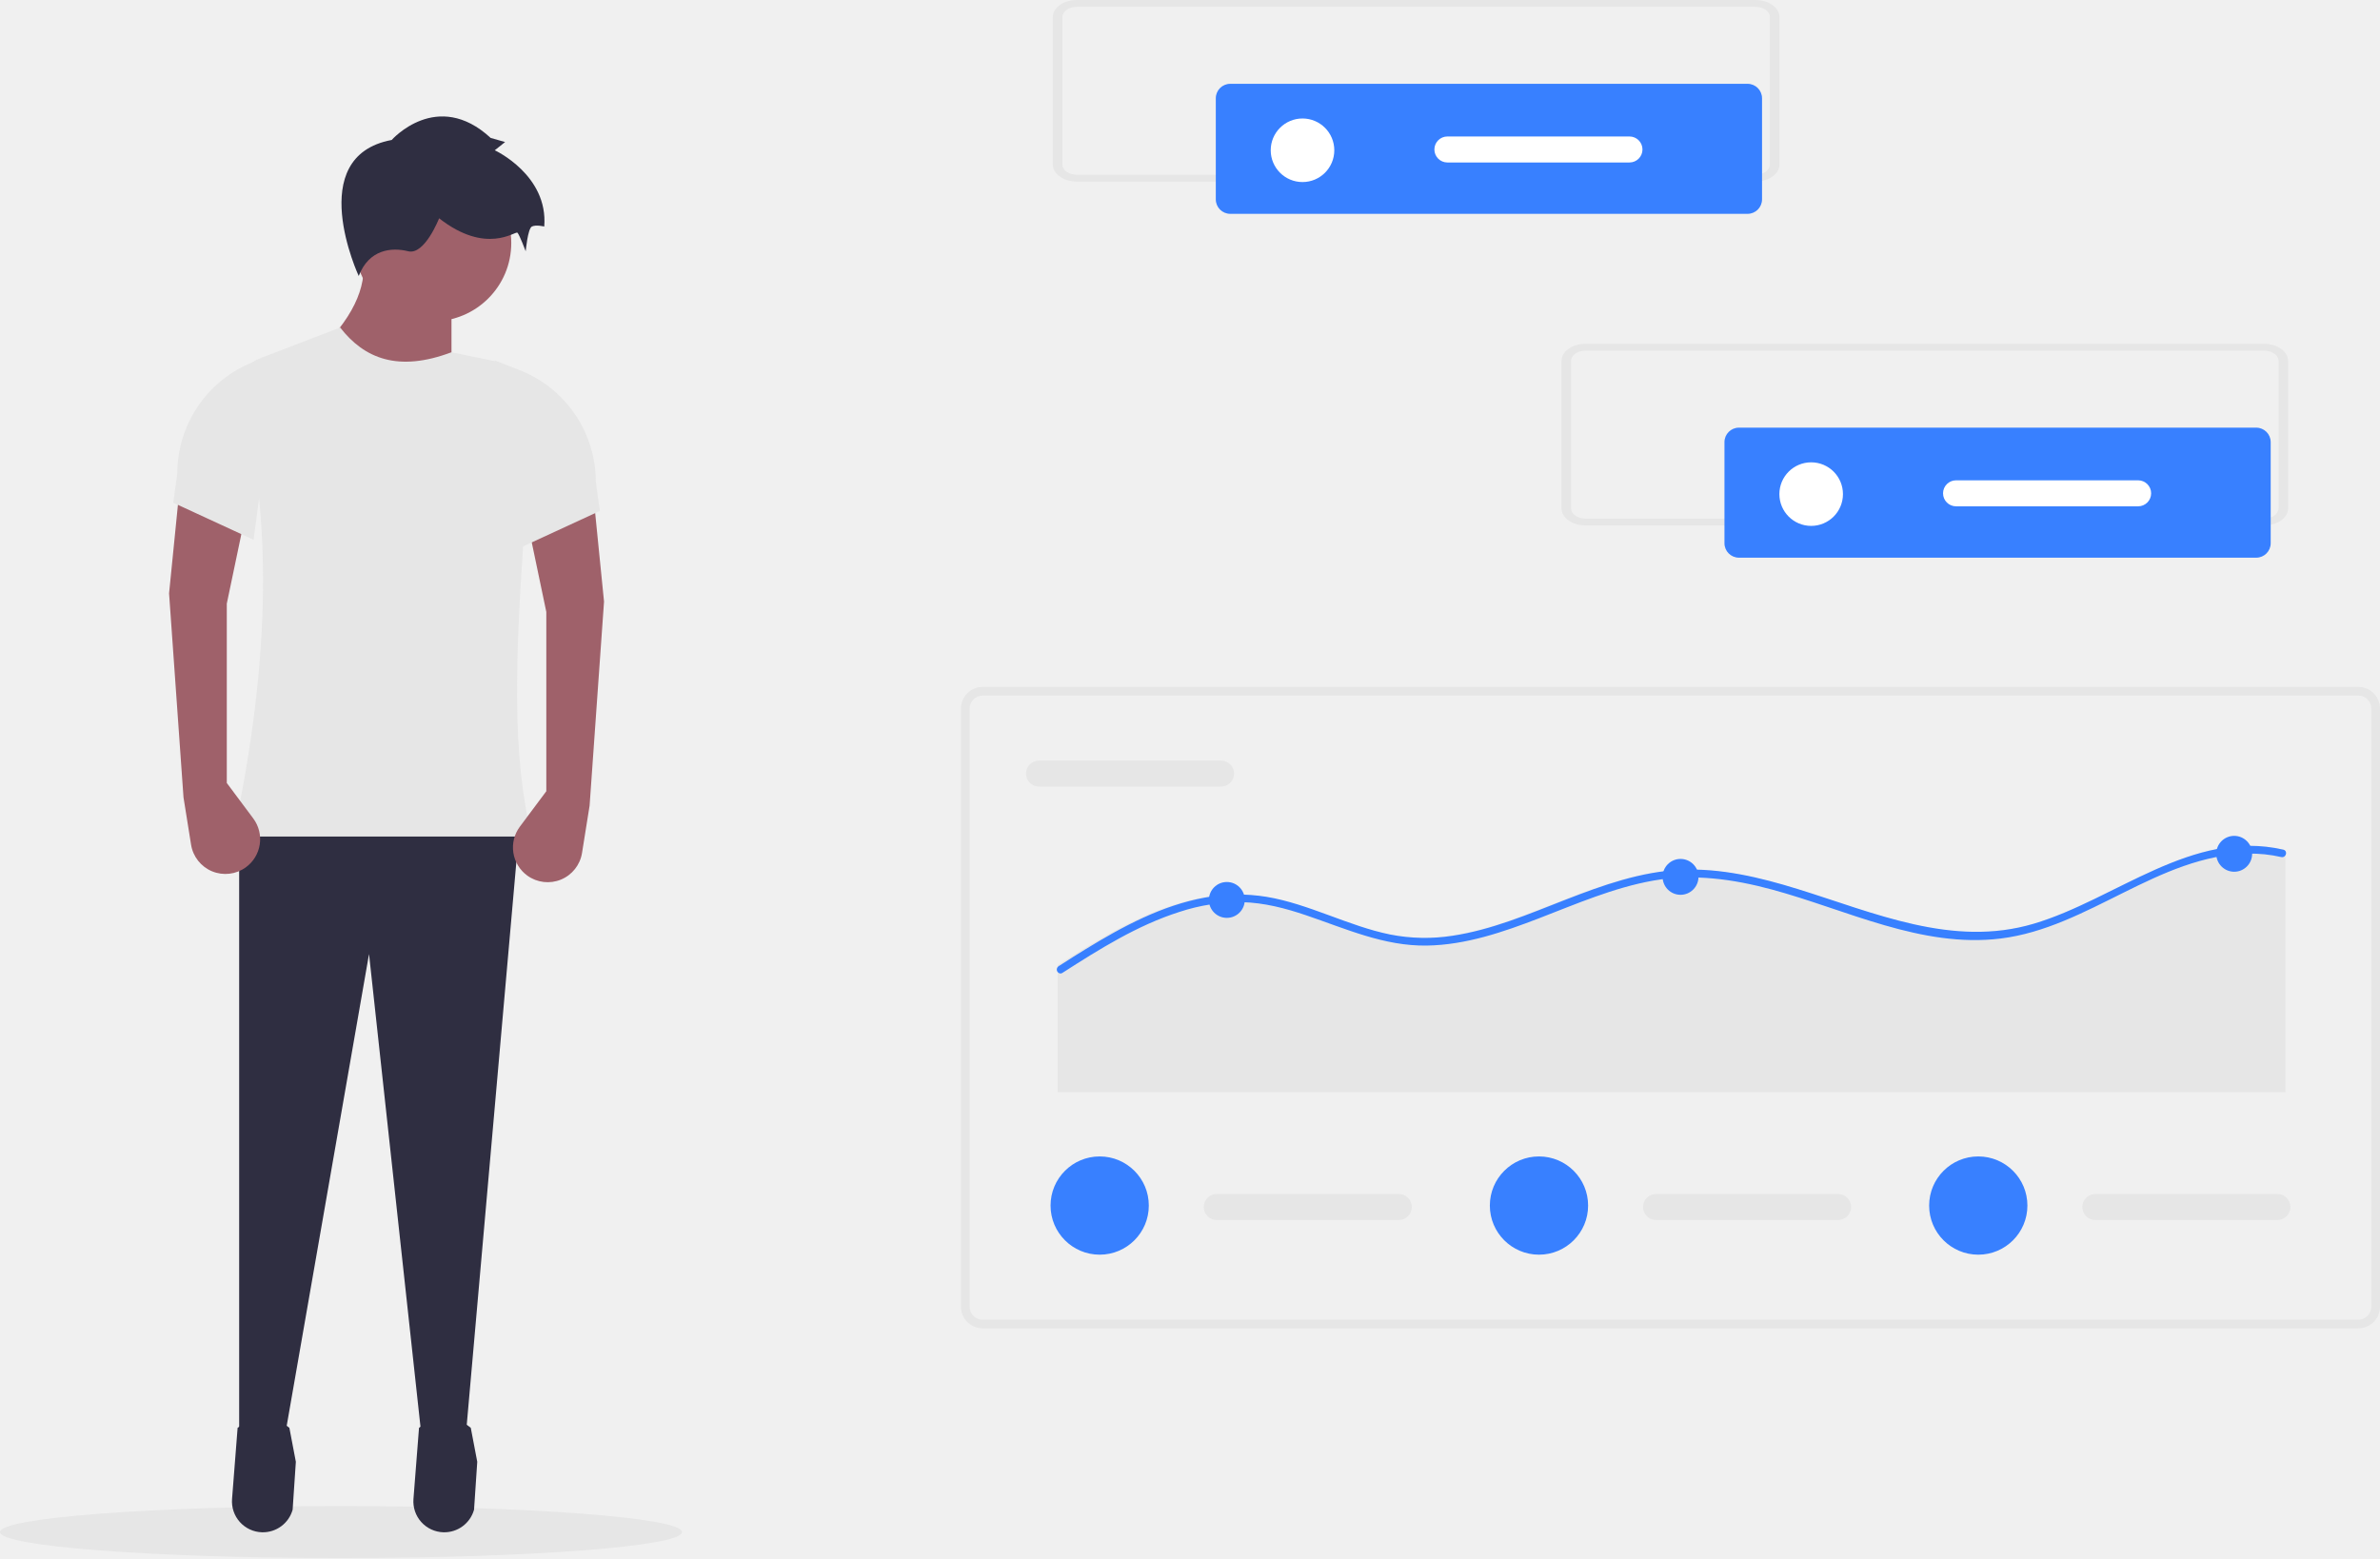
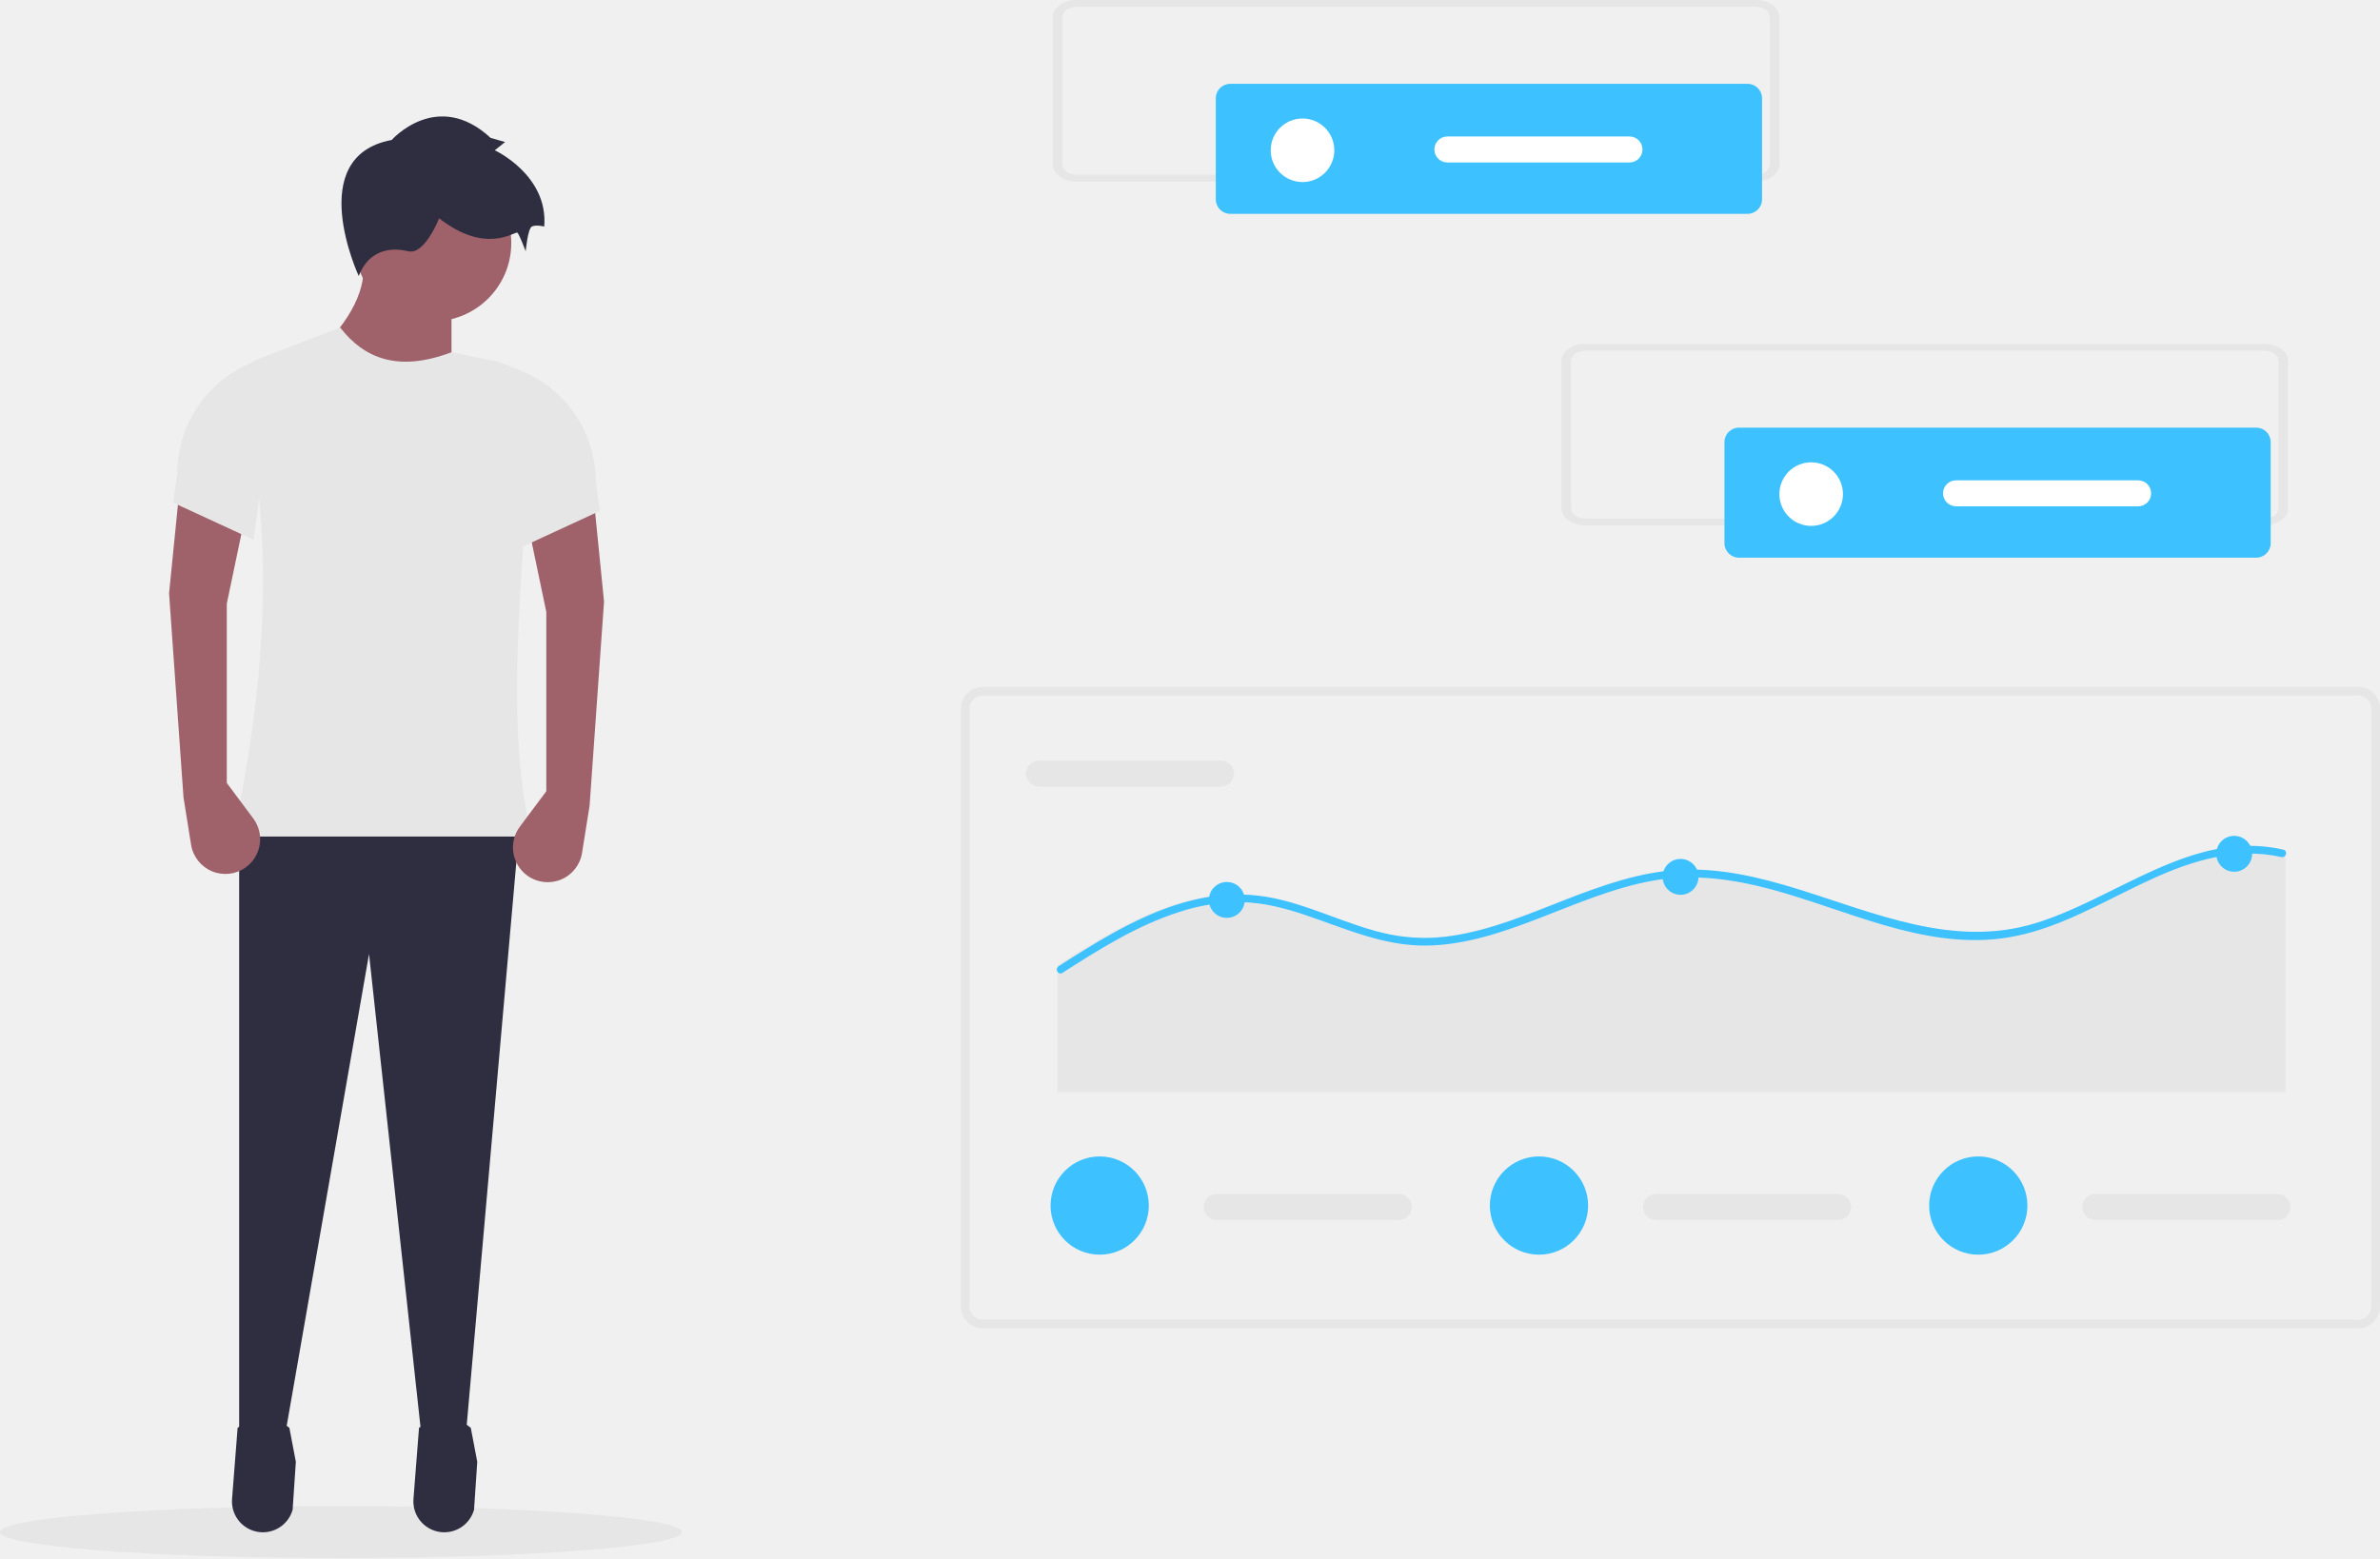
<svg xmlns="http://www.w3.org/2000/svg" id="bf74385c-6483-43b7-aa3a-5b28e4e3e168" data-name="Layer 1" width="823.5" height="539.233" viewBox="0 0 823.5 539.233">
  <ellipse cx="118" cy="530.233" rx="118" ry="9" fill="#e6e6e6" />
  <path d="M344.468,315.845l-47.076-12.839q18.856-17.793,16.405-33.524H344.468Z" transform="translate(-188.25 -180.3837)" fill="#9f616a" />
  <polygon points="161.211 496.376 146.005 498.515 127.687 330.184 98.443 497.802 82.751 498.515 82.751 285.961 179.756 285.961 161.211 496.376" fill="#2f2e41" />
  <path d="M278.898,710.693h0a10.695,10.695,0,0,0,10.607-7.816l1.111-16.575-2.239-11.755c-5.908-4.855-11.88-4.754-17.912,0L268.541,699.169A10.695,10.695,0,0,0,278.898,710.693Z" transform="translate(-188.25 -180.3837)" fill="#2f2e41" />
  <path d="M341.666,710.693h0a10.695,10.695,0,0,0,10.607-7.816l1.111-16.575-2.239-11.755c-5.908-4.855-11.88-4.754-17.912,0l-1.924,24.622A10.695,10.695,0,0,0,341.666,710.693Z" transform="translate(-188.25 -180.3837)" fill="#2f2e41" />
  <circle cx="149.799" cy="84.105" r="27.104" fill="#9f616a" />
  <path d="M372.286,469.911H268.861c13.405-62.124,13.367-112.158,2.69-152.623a10.813,10.813,0,0,1,6.576-12.853l27.825-10.702c8.354,10.788,20.142,15.5,38.517,8.559l14.581,2.991a14.982,14.982,0,0,1,11.957,15.665c-1.073,15.826-.65,31.772-1.573,45.538C366.573,409.115,365.339,442.347,372.286,469.911Z" transform="translate(-188.25 -180.3837)" fill="#e6e6e6" />
  <path d="M323.783,228.826s15.692-17.832,34.237-.713l4.993,1.427-3.566,2.853s18.545,8.559,17.118,26.391c0,0-2.853-.713-4.28,0s-2.14,8.559-2.14,8.559-2.14-5.706-2.853-6.419-10.699,7.846-27.104-4.993c0,0-4.993,12.839-10.699,11.412s-13.552-.713-17.118,8.559C312.371,275.901,293.113,234.532,323.783,228.826Z" transform="translate(-188.25 -180.3837)" fill="#2f2e41" />
  <path d="M377.278,454.219l-9.156,12.272a12.027,12.027,0,0,0,2.594,16.939l0,0a12.027,12.027,0,0,0,18.921-7.847l2.619-16.371L397.25,388.598l-3.566-35.664L370.859,361.494l6.419,30.671Z" transform="translate(-188.25 -180.3837)" fill="#9f616a" />
  <path d="M368.006,370.053l27.818-12.839-1.427-10.106a41.488,41.488,0,0,0-26.489-38.682l-8.461-3.281Z" transform="translate(-188.25 -180.3837)" fill="#e6e6e6" />
  <path d="M266.722,451.366l9.156,12.272a12.027,12.027,0,0,1-2.594,16.939l0,0a12.027,12.027,0,0,1-18.921-7.847l-2.619-16.371L246.75,385.745l3.566-35.664,22.825,8.559-6.419,30.671Z" transform="translate(-188.25 -180.3837)" fill="#9f616a" />
  <path d="M275.994,367.2l-27.818-12.839,1.427-10.106a41.488,41.488,0,0,1,26.489-38.682l8.461-3.281Z" transform="translate(-188.25 -180.3837)" fill="#e6e6e6" />
  <path d="M1004.25,640.116h-476a7.508,7.508,0,0,1-7.5-7.5v-207a7.508,7.508,0,0,1,7.5-7.5h476a7.508,7.508,0,0,1,7.5,7.5v207A7.508,7.508,0,0,1,1004.25,640.116Zm-476-219a4.505,4.505,0,0,0-4.5,4.5v207a4.505,4.505,0,0,0,4.5,4.5h476a4.505,4.505,0,0,0,4.5-4.5v-207a4.505,4.505,0,0,0-4.5-4.5Z" transform="translate(-188.25 -180.3837)" fill="#e6e6e6" />
  <path d="M547.75,443.616a4.5,4.5,0,0,0,0,9h63a4.5,4.5,0,0,0,0-9Z" transform="translate(-188.25 -180.3837)" fill="#e6e6e6" />
  <path d="M979.04,474.911V558.361H554.21V514.423c2.942-1.889,5.901-3.769,8.888-5.588,12.754-7.805,26.405-15.104,41.283-17.809a62.32,62.32,0,0,1,21.313-.266c7.466,1.233,14.611,3.805,21.686,6.386,6.977,2.554,13.971,5.188,21.268,6.67a62.272,62.272,0,0,0,21.57.426c13.66-2.049,26.494-7.539,39.275-12.505,12.86-4.993,26.112-9.712,40.03-10.333,13.74-.621,27.312,2.625,40.35,6.652,26.583,8.204,53.726,20.372,81.873,12.027,28.583-8.461,54.872-32.887,86.548-25.641A1.192,1.192,0,0,1,979.04,474.911Z" transform="translate(-188.25 -180.3837)" fill="#e6e6e6" />
-   <path d="M979.04,476.366a1.283,1.283,0,0,1-1.455.639,47.368,47.368,0,0,0-11.512-1.188c-31.157.55-55.113,25.632-85.578,29.383-27.468,3.379-53.321-9.978-79.148-16.958-13.419-3.627-27.255-5.552-41.064-3.086-13.703,2.439-26.563,8.044-39.476,13.02-12.435,4.789-25.357,9.242-38.82,9.463-14.803.248-28.133-5.854-41.862-10.501-7.14-2.421-14.466-4.337-22.031-4.523a66.645,66.645,0,0,0-21.712,3.361c-14.59,4.639-27.734,12.905-40.532,21.117a1.137,1.137,0,0,1-.754.204,1.374,1.374,0,0,1-.585-2.501l.585-.373c2.936-1.889,5.889-3.769,8.869-5.588,12.727-7.805,26.35-15.104,41.197-17.809a62.062,62.062,0,0,1,21.268-.266c7.45,1.233,14.581,3.805,21.641,6.386,6.962,2.554,13.942,5.188,21.224,6.67a62.014,62.014,0,0,0,21.525.426c13.632-2.049,26.439-7.539,39.193-12.505,12.834-4.993,26.057-9.712,39.947-10.333,13.712-.621,27.255,2.625,40.266,6.652,26.528,8.204,53.614,20.372,81.702,12.027,28.523-8.461,54.758-32.887,86.367-25.641a1.19,1.19,0,0,1,.745.47A1.367,1.367,0,0,1,979.04,476.366Z" transform="translate(-188.25 -180.3837)" fill="#3880ff" />
-   <circle cx="424.496" cy="311.459" r="6.208" fill="#3880ff" />
-   <circle cx="581.479" cy="303.477" r="6.208" fill="#3880ff" />
-   <circle cx="773.052" cy="295.494" r="6.208" fill="#3880ff" />
+   <path d="M979.04,476.366a1.283,1.283,0,0,1-1.455.639,47.368,47.368,0,0,0-11.512-1.188c-31.157.55-55.113,25.632-85.578,29.383-27.468,3.379-53.321-9.978-79.148-16.958-13.419-3.627-27.255-5.552-41.064-3.086-13.703,2.439-26.563,8.044-39.476,13.02-12.435,4.789-25.357,9.242-38.82,9.463-14.803.248-28.133-5.854-41.862-10.501-7.14-2.421-14.466-4.337-22.031-4.523a66.645,66.645,0,0,0-21.712,3.361c-14.59,4.639-27.734,12.905-40.532,21.117a1.137,1.137,0,0,1-.754.204,1.374,1.374,0,0,1-.585-2.501l.585-.373c2.936-1.889,5.889-3.769,8.869-5.588,12.727-7.805,26.35-15.104,41.197-17.809a62.062,62.062,0,0,1,21.268-.266c7.45,1.233,14.581,3.805,21.641,6.386,6.962,2.554,13.942,5.188,21.224,6.67a62.014,62.014,0,0,0,21.525.426c13.632-2.049,26.439-7.539,39.193-12.505,12.834-4.993,26.057-9.712,39.947-10.333,13.712-.621,27.255,2.625,40.266,6.652,26.528,8.204,53.614,20.372,81.702,12.027,28.523-8.461,54.758-32.887,86.367-25.641a1.19,1.19,0,0,1,.745.47A1.367,1.367,0,0,1,979.04,476.366Z" transform="translate(-188.25 -180.3837)" fill="#3dc2ff" />
+   <circle cx="424.496" cy="311.459" r="6.208" fill="#3dc2ff" />
+   <circle cx="581.479" cy="303.477" r="6.208" fill="#3dc2ff" />
+   <circle cx="773.052" cy="295.494" r="6.208" fill="#3dc2ff" />
  <path d="M609.25,593.616a4.5,4.5,0,0,0,0,9h63a4.5,4.5,0,0,0,0-9Z" transform="translate(-188.25 -180.3837)" fill="#e6e6e6" />
-   <circle cx="380.5" cy="417.233" r="17" fill="#3880ff" />
+   <circle cx="380.5" cy="417.233" r="17" fill="#3dc2ff" />
  <path d="M761.25,593.616a4.5,4.5,0,0,0,0,9h63a4.5,4.5,0,0,0,0-9Z" transform="translate(-188.25 -180.3837)" fill="#e6e6e6" />
-   <circle cx="532.5" cy="417.233" r="17" fill="#3880ff" />
+   <circle cx="532.5" cy="417.233" r="17" fill="#3dc2ff" />
  <path d="M913.25,593.616a4.5,4.5,0,0,0,0,9h63a4.5,4.5,0,0,0,0-9Z" transform="translate(-188.25 -180.3837)" fill="#e6e6e6" />
-   <circle cx="684.5" cy="417.233" r="17" fill="#3880ff" />
+   <circle cx="684.5" cy="417.233" r="17" fill="#3dc2ff" />
  <path id="e1cfef3e-7788-4f0f-b252-d185c9336b04" data-name="Path 78" d="M971.669,362.226H736.831c-4.578,0-8.288-2.643-8.293-5.9v-51.042c.005-3.257,3.715-5.9,8.293-5.9H971.669c4.578,0,8.288,2.643,8.293,5.9v51.041C979.958,359.582,976.247,362.222,971.669,362.226Zm-234.838-60.484c-2.747,0-4.973,1.586-4.976,3.54v51.041c0,1.954,2.229,3.538,4.976,3.54H971.669c2.747,0,4.973-1.586,4.976-3.54v-51.039c0-1.954-2.229-3.538-4.976-3.54Z" transform="translate(-188.25 -180.3837)" fill="#e6e6e6" />
-   <path d="M789.929,328.391a5.006,5.006,0,0,0-5,5v35a5.006,5.006,0,0,0,5,5h179a5.006,5.006,0,0,0,5-5v-35a5.006,5.006,0,0,0-5-5Z" transform="translate(-188.25 -180.3837)" fill="#3880ff" />
+   <path d="M789.929,328.391a5.006,5.006,0,0,0-5,5v35a5.006,5.006,0,0,0,5,5h179a5.006,5.006,0,0,0,5-5v-35a5.006,5.006,0,0,0-5-5Z" transform="translate(-188.25 -180.3837)" fill="#3dc2ff" />
  <circle cx="626.679" cy="171.007" r="11" fill="#fff" />
  <path d="M865.061,346.616a4.5,4.5,0,0,0,0,9h63a4.5,4.5,0,0,0,0-9Z" transform="translate(-188.25 -180.3837)" fill="#fff" />
  <path id="b00e8b21-64f0-4b6c-8490-a93637cb24e1" data-name="Path 78" d="M795.669,243.226H560.831c-4.578,0-8.288-2.643-8.293-5.9v-51.042c.005-3.257,3.715-5.9,8.293-5.9H795.669c4.578,0,8.288,2.643,8.293,5.9v51.041C803.958,240.582,800.247,243.222,795.669,243.226Zm-234.838-60.484c-2.747,0-4.973,1.586-4.976,3.54v51.041c0,1.954,2.229,3.538,4.976,3.54H795.669c2.747,0,4.973-1.586,4.976-3.54v-51.039c0-1.954-2.229-3.538-4.976-3.54Z" transform="translate(-188.25 -180.3837)" fill="#e6e6e6" />
-   <path d="M613.929,209.391a5.006,5.006,0,0,0-5,5v35a5.006,5.006,0,0,0,5,5h179a5.006,5.006,0,0,0,5-5v-35a5.006,5.006,0,0,0-5-5Z" transform="translate(-188.25 -180.3837)" fill="#3880ff" />
+   <path d="M613.929,209.391a5.006,5.006,0,0,0-5,5v35a5.006,5.006,0,0,0,5,5h179a5.006,5.006,0,0,0,5-5v-35a5.006,5.006,0,0,0-5-5Z" transform="translate(-188.25 -180.3837)" fill="#3dc2ff" />
  <circle cx="450.679" cy="52.007" r="11" fill="#fff" />
  <path d="M689.061,227.616a4.5,4.5,0,0,0,0,9h63a4.5,4.5,0,0,0,0-9Z" transform="translate(-188.25 -180.3837)" fill="#fff" />
</svg>
